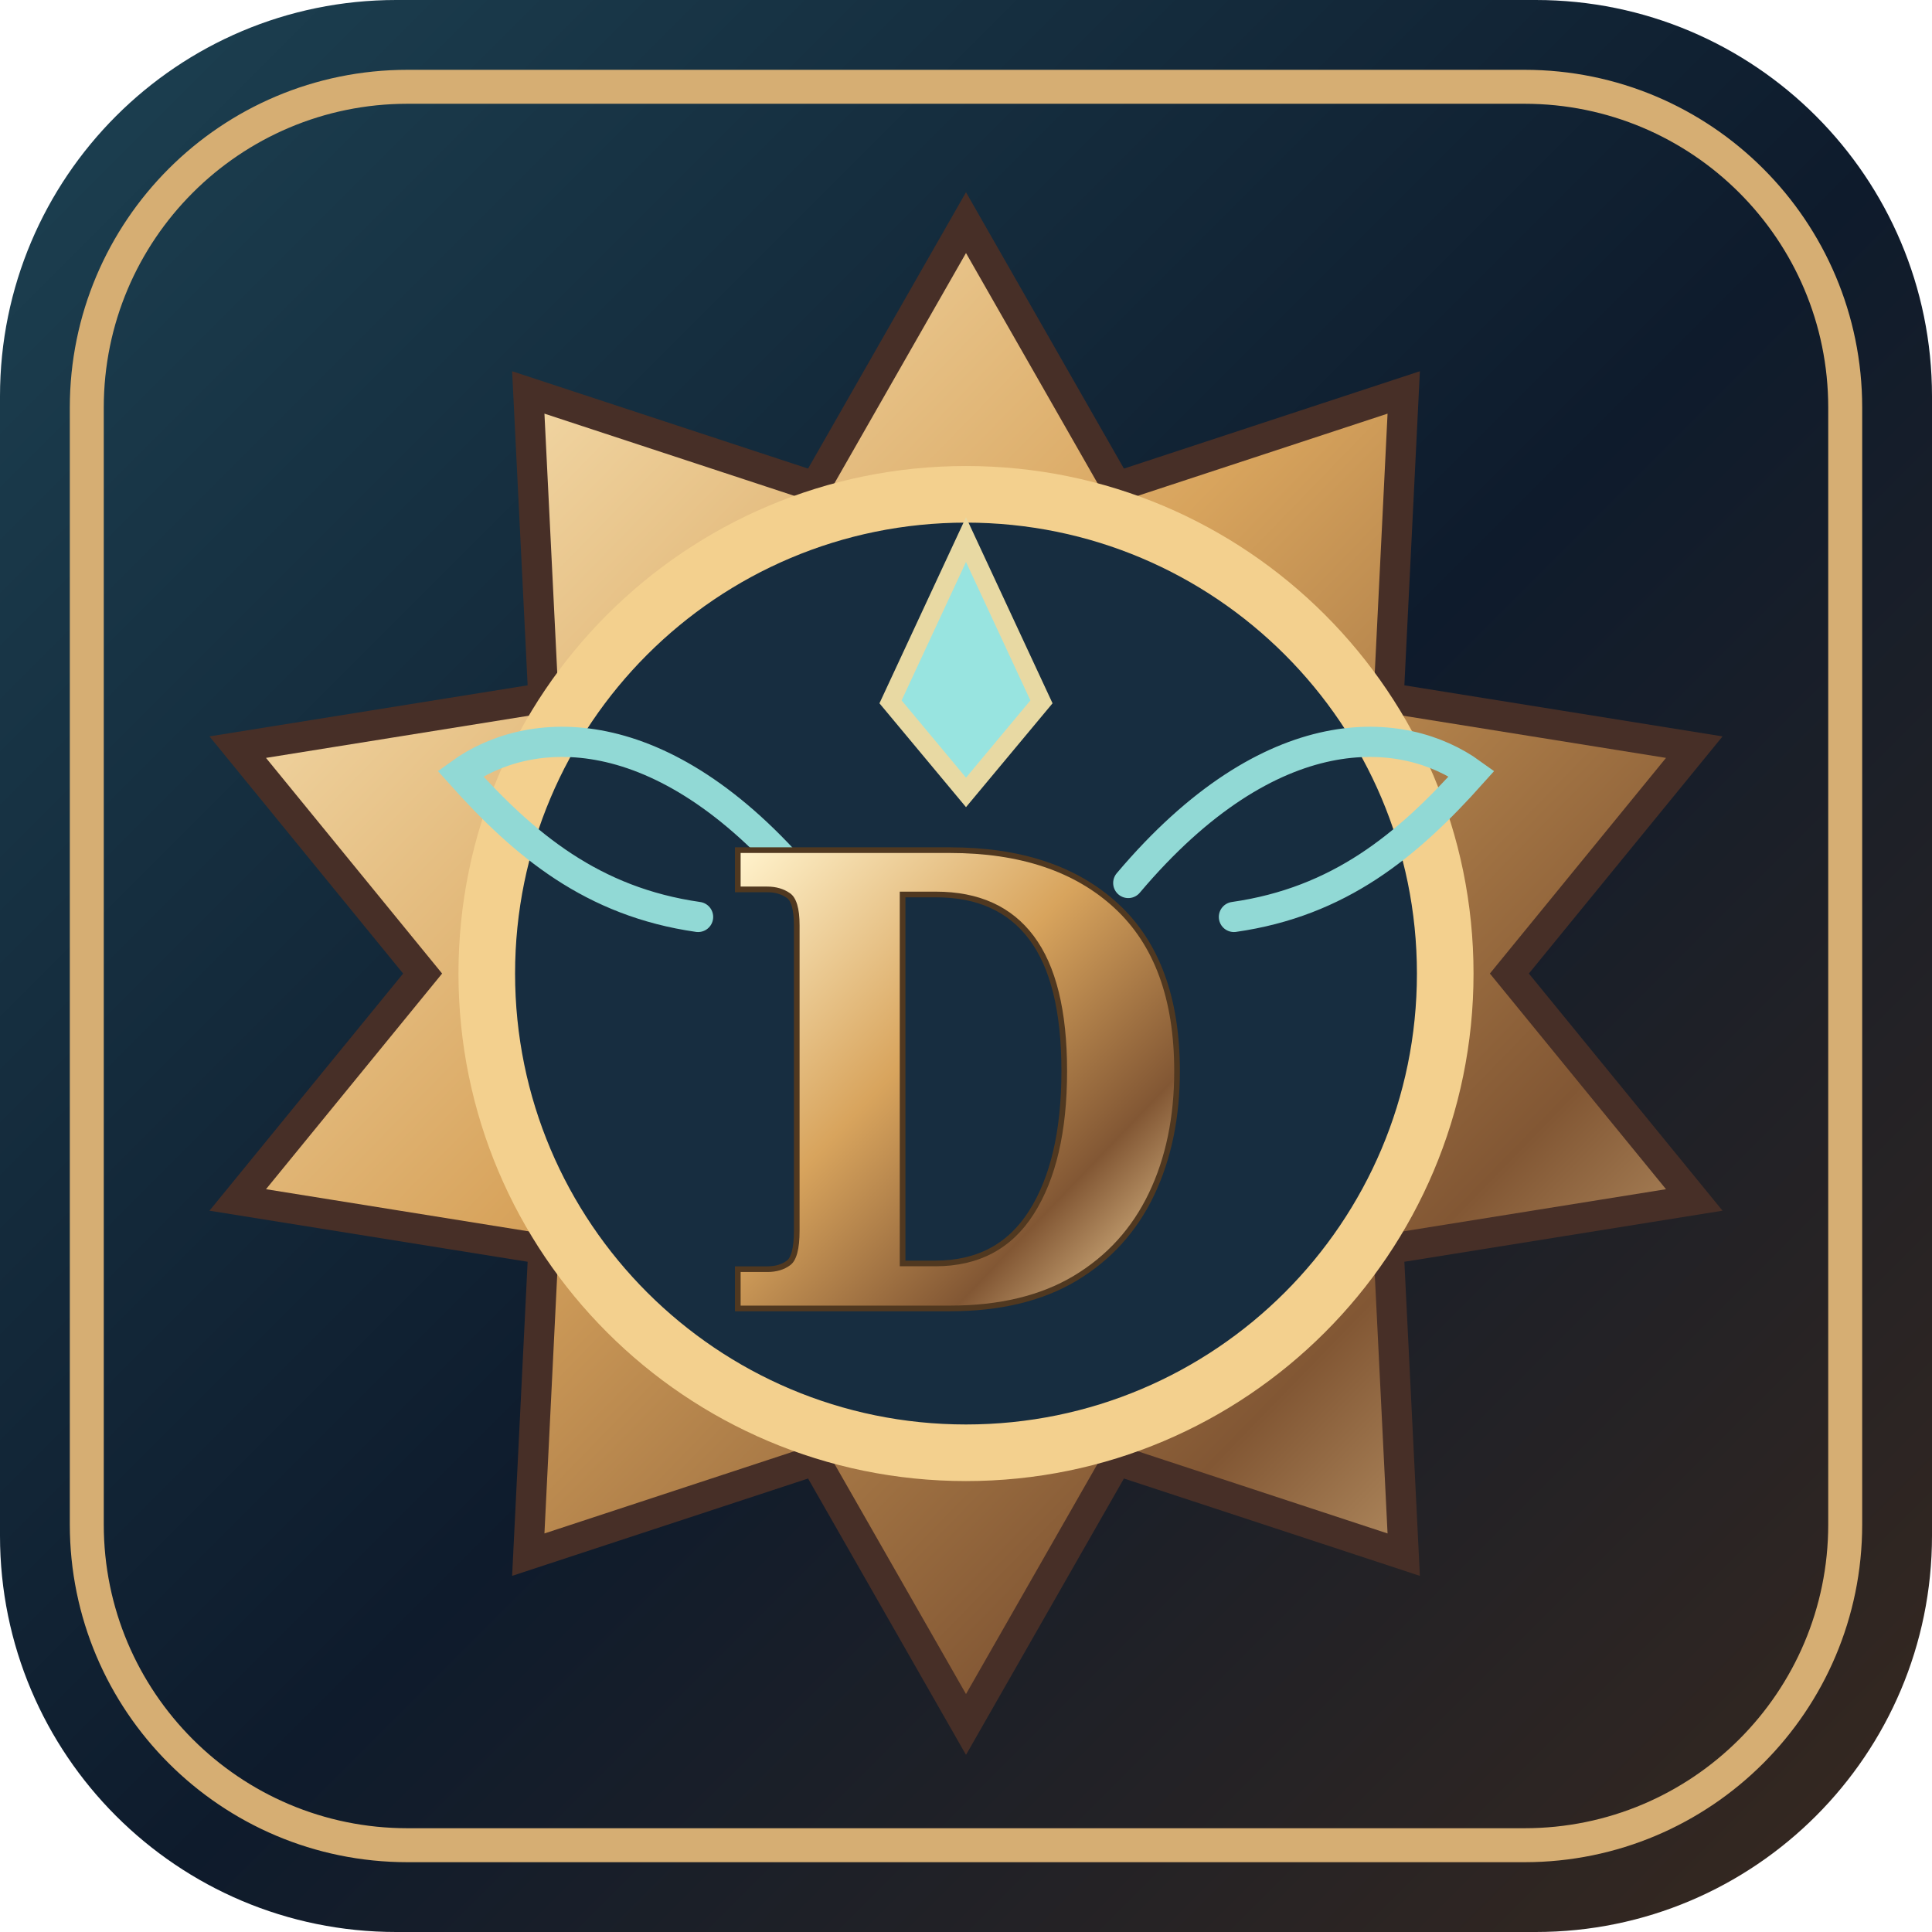
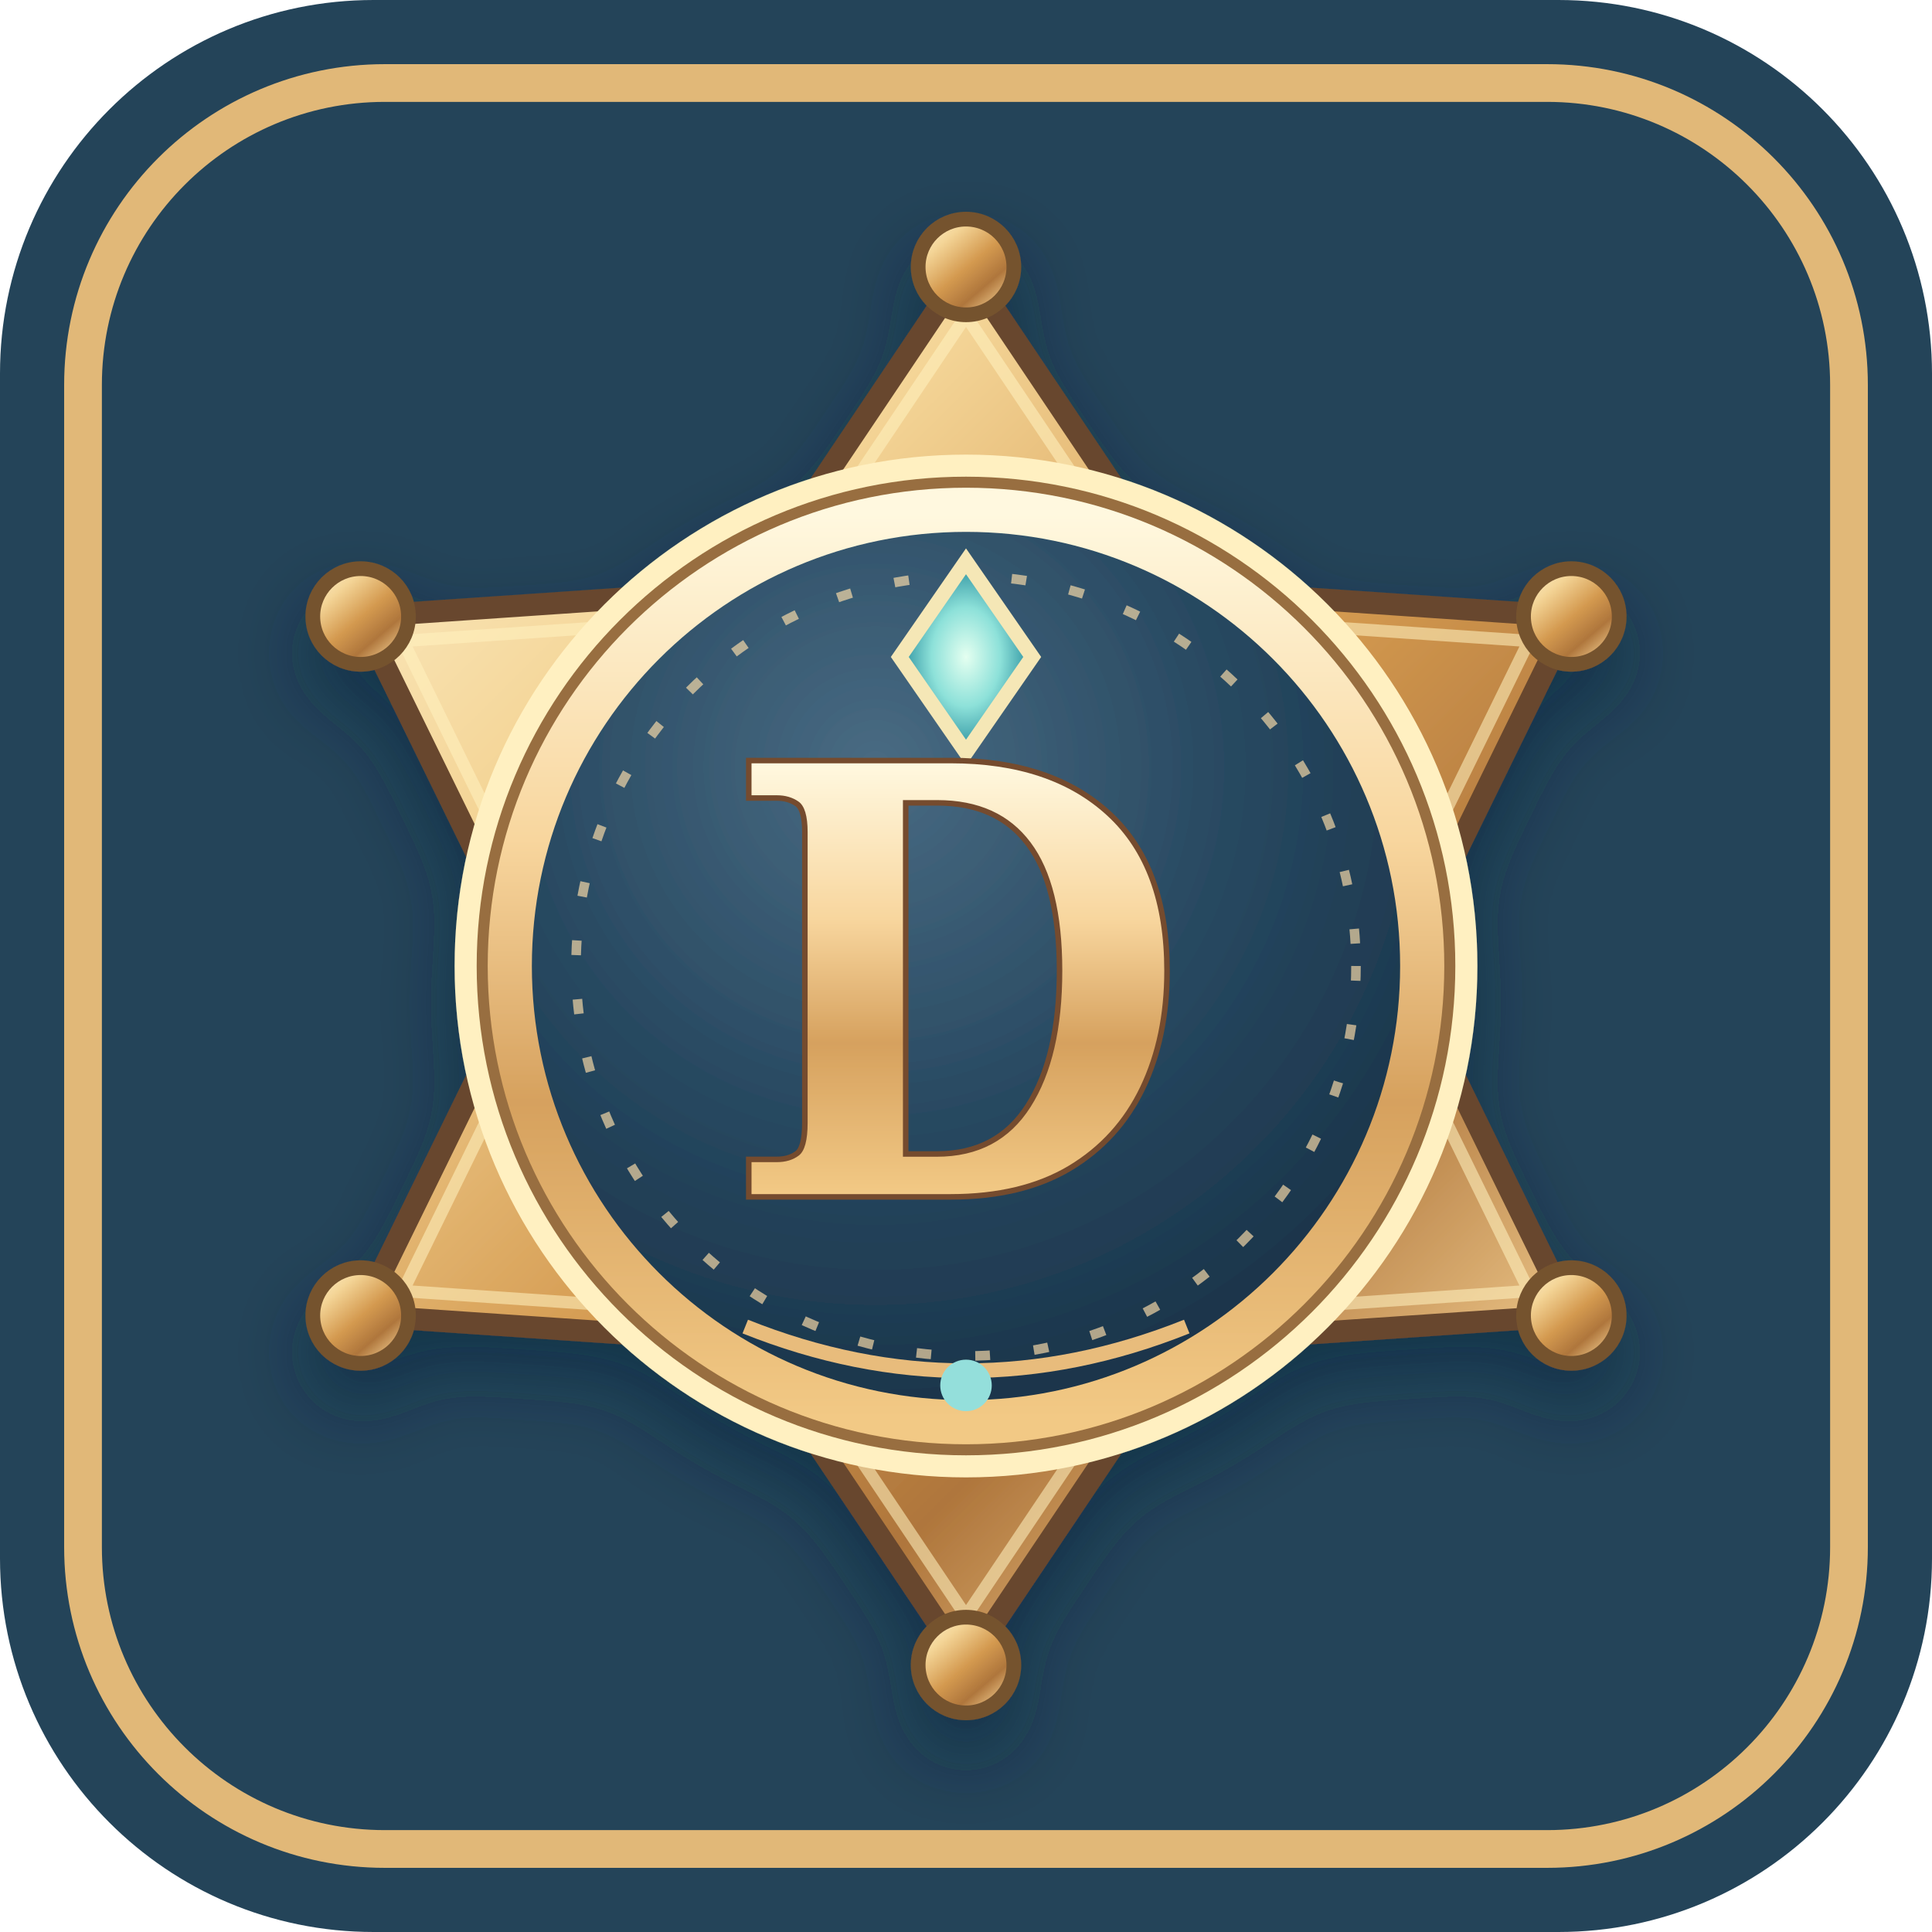
- <svg xmlns="http://www.w3.org/2000/svg" viewBox="0 0 512 512">
-   <defs>
-     <linearGradient id="bg" x1="0" y1="0" x2="1" y2="1">
-       <stop stop-color="#1d4253" />
-       <stop offset=".53" stop-color="#0e1b2c" />
-       <stop offset="1" stop-color="#39291f" />
-     </linearGradient>
-     <linearGradient id="au" x1="0" y1="0" x2="1" y2="1">
-       <stop stop-color="#fff2cb" />
-       <stop offset=".42" stop-color="#d8a45d" />
-       <stop offset=".75" stop-color="#825734" />
-       <stop offset="1" stop-color="#f6d7a0" />
-     </linearGradient>
-   </defs>
-   <rect width="512" height="512" rx="105" fill="url(#bg)" />
-   <rect x="23" y="23" width="466" height="466" rx="85" fill="none" stroke="#d6ae73" stroke-width="9" />
-   <path d="M256 59l40 70 76-25-4 81 81 13-49 60 49 60-81 13 4 81-76-25-40 70-40-70-76 25 4-81-81-13 49-60-49-60 81-13-4-81 76 25Z" fill="url(#au)" stroke="#472f27" stroke-width="8" />
-   <circle cx="256" cy="258" r="127" fill="#172d40" stroke="#f3d08e" stroke-width="15" />
-   <g fill="none" stroke="#91d9d5" stroke-width="8" stroke-linecap="round">
-     <path d="M213 234c-38-45-73-42-91-29 17 19 35 34 63 38" />
-     <path d="M299 234c38-45 73-42 91-29-17 19-35 34-63 38" />
+ <svg xmlns="http://www.w3.org/2000/svg" width="512" height="512" viewBox="0 0 512 512" role="img" aria-label="Dalton-Sheriffstern mit D">
+   <rect x="0" y="0" width="512" height="512" rx="99" fill="#244459" />
+   <rect x="22" y="22" width="468" height="468" rx="80" fill="none" stroke="#e1b878" stroke-width="10" />
+   <g transform="translate(22 22) scale(1.95)">
+     <defs>
+       <linearGradient id="polishedGold" x1="0" y1="0" x2=".85" y2="1">
+         <stop stop-color="#fff6d8" />
+         <stop offset=".27" stop-color="#f4d597" />
+         <stop offset=".54" stop-color="#d49a50" />
+         <stop offset=".75" stop-color="#af763c" />
+         <stop offset="1" stop-color="#ffdea0" />
+       </linearGradient>
+       <linearGradient id="goldEmboss" x1="0" y1="0" x2="0" y2="1">
+         <stop stop-color="#fff8df" />
+         <stop offset=".36" stop-color="#f8d69e" />
+         <stop offset=".65" stop-color="#d6a15e" />
+         <stop offset="1" stop-color="#f2c985" />
+       </linearGradient>
+       <radialGradient id="blueEnamel" cx=".4" cy=".28" r=".83">
+         <stop stop-color="#496b83" />
+         <stop offset=".5" stop-color="#26475f" />
+         <stop offset="1" stop-color="#172e43" />
+       </radialGradient>
+       <radialGradient id="turquoise">
+         <stop stop-color="#e4fff0" />
+         <stop offset=".52" stop-color="#8de1d9" />
+         <stop offset="1" stop-color="#288e9d" />
+       </radialGradient>
+       <filter id="metalShadow" x="-20%" y="-20%" width="140%" height="150%">
+         <feDropShadow dx="0" dy="5" stdDeviation="5" flood-color="#132638" flood-opacity=".47" />
+       </filter>
+     </defs>
+     <g filter="url(#metalShadow)">
+       <polygon points="120.00,25.00 149.50,68.90 202.27,72.50 179.00,120.00 202.27,167.50 149.50,171.10 120.00,215.00 90.50,171.10 37.73,167.50 61.00,120.00 37.73,72.50 90.50,68.90" fill="url(#polishedGold)" stroke="#67472e" stroke-width="3" stroke-linejoin="round" />
+       <polygon points="120.00,25.00 149.50,68.90 202.27,72.50 179.00,120.00 202.27,167.50 149.50,171.10 120.00,215.00 90.50,171.10 37.73,167.50 61.00,120.00 37.73,72.50 90.50,68.90" fill="none" stroke="#fff1bd" stroke-opacity=".57" stroke-width="1.8" stroke-linejoin="round" transform="translate(120 120) scale(.93) translate(-120 -120)" />
+       <circle cx="120.00" cy="25.00" r="6.5" fill="url(#polishedGold)" stroke="#75522d" stroke-width="2" />
+       <circle cx="202.27" cy="72.50" r="6.5" fill="url(#polishedGold)" stroke="#75522d" stroke-width="2" />
+       <circle cx="202.27" cy="167.50" r="6.5" fill="url(#polishedGold)" stroke="#75522d" stroke-width="2" />
+       <circle cx="120.00" cy="215.00" r="6.5" fill="url(#polishedGold)" stroke="#75522d" stroke-width="2" />
+       <circle cx="37.73" cy="167.50" r="6.5" fill="url(#polishedGold)" stroke="#75522d" stroke-width="2" />
+       <circle cx="37.73" cy="72.50" r="6.5" fill="url(#polishedGold)" stroke="#75522d" stroke-width="2" />
+       <circle cx="120" cy="120" r="68" fill="#986e3f" stroke="#fff0c1" stroke-width="3" />
+       <circle cx="120" cy="120" r="62" fill="url(#blueEnamel)" stroke="url(#goldEmboss)" stroke-width="6" />
+       <circle cx="120" cy="120" r="53" fill="none" stroke="#ffdfaa" stroke-opacity=".66" stroke-width="1.3" stroke-dasharray="2 6" />
+       <path d="M120 65l9 13-9 13-9-13Z" fill="url(#turquoise)" stroke="#f5e7b6" stroke-width="2" />
+       <text x="120" y="151" text-anchor="middle" font-family="Georgia,serif" font-size="82" font-weight="900" fill="url(#goldEmboss)" stroke="#754b2d" stroke-width="1.5" paint-order="stroke">D</text>
+       <path d="M90 169Q120 181 150 169" fill="none" stroke="#e8bc7c" stroke-width="2" />
+       <circle cx="120" cy="177" r="3.5" fill="#94dfdb" />
+     </g>
  </g>
-   <path d="M256 143l20 43-20 24-20-24Z" fill="#98e4e0" stroke="#e8d9a3" stroke-width="5" />
-   <text x="256" y="346" text-anchor="middle" font-size="168" font-family="Georgia,serif" font-weight="900" fill="url(#au)" stroke="#503820" stroke-width="3" paint-order="stroke">D</text>
</svg>
